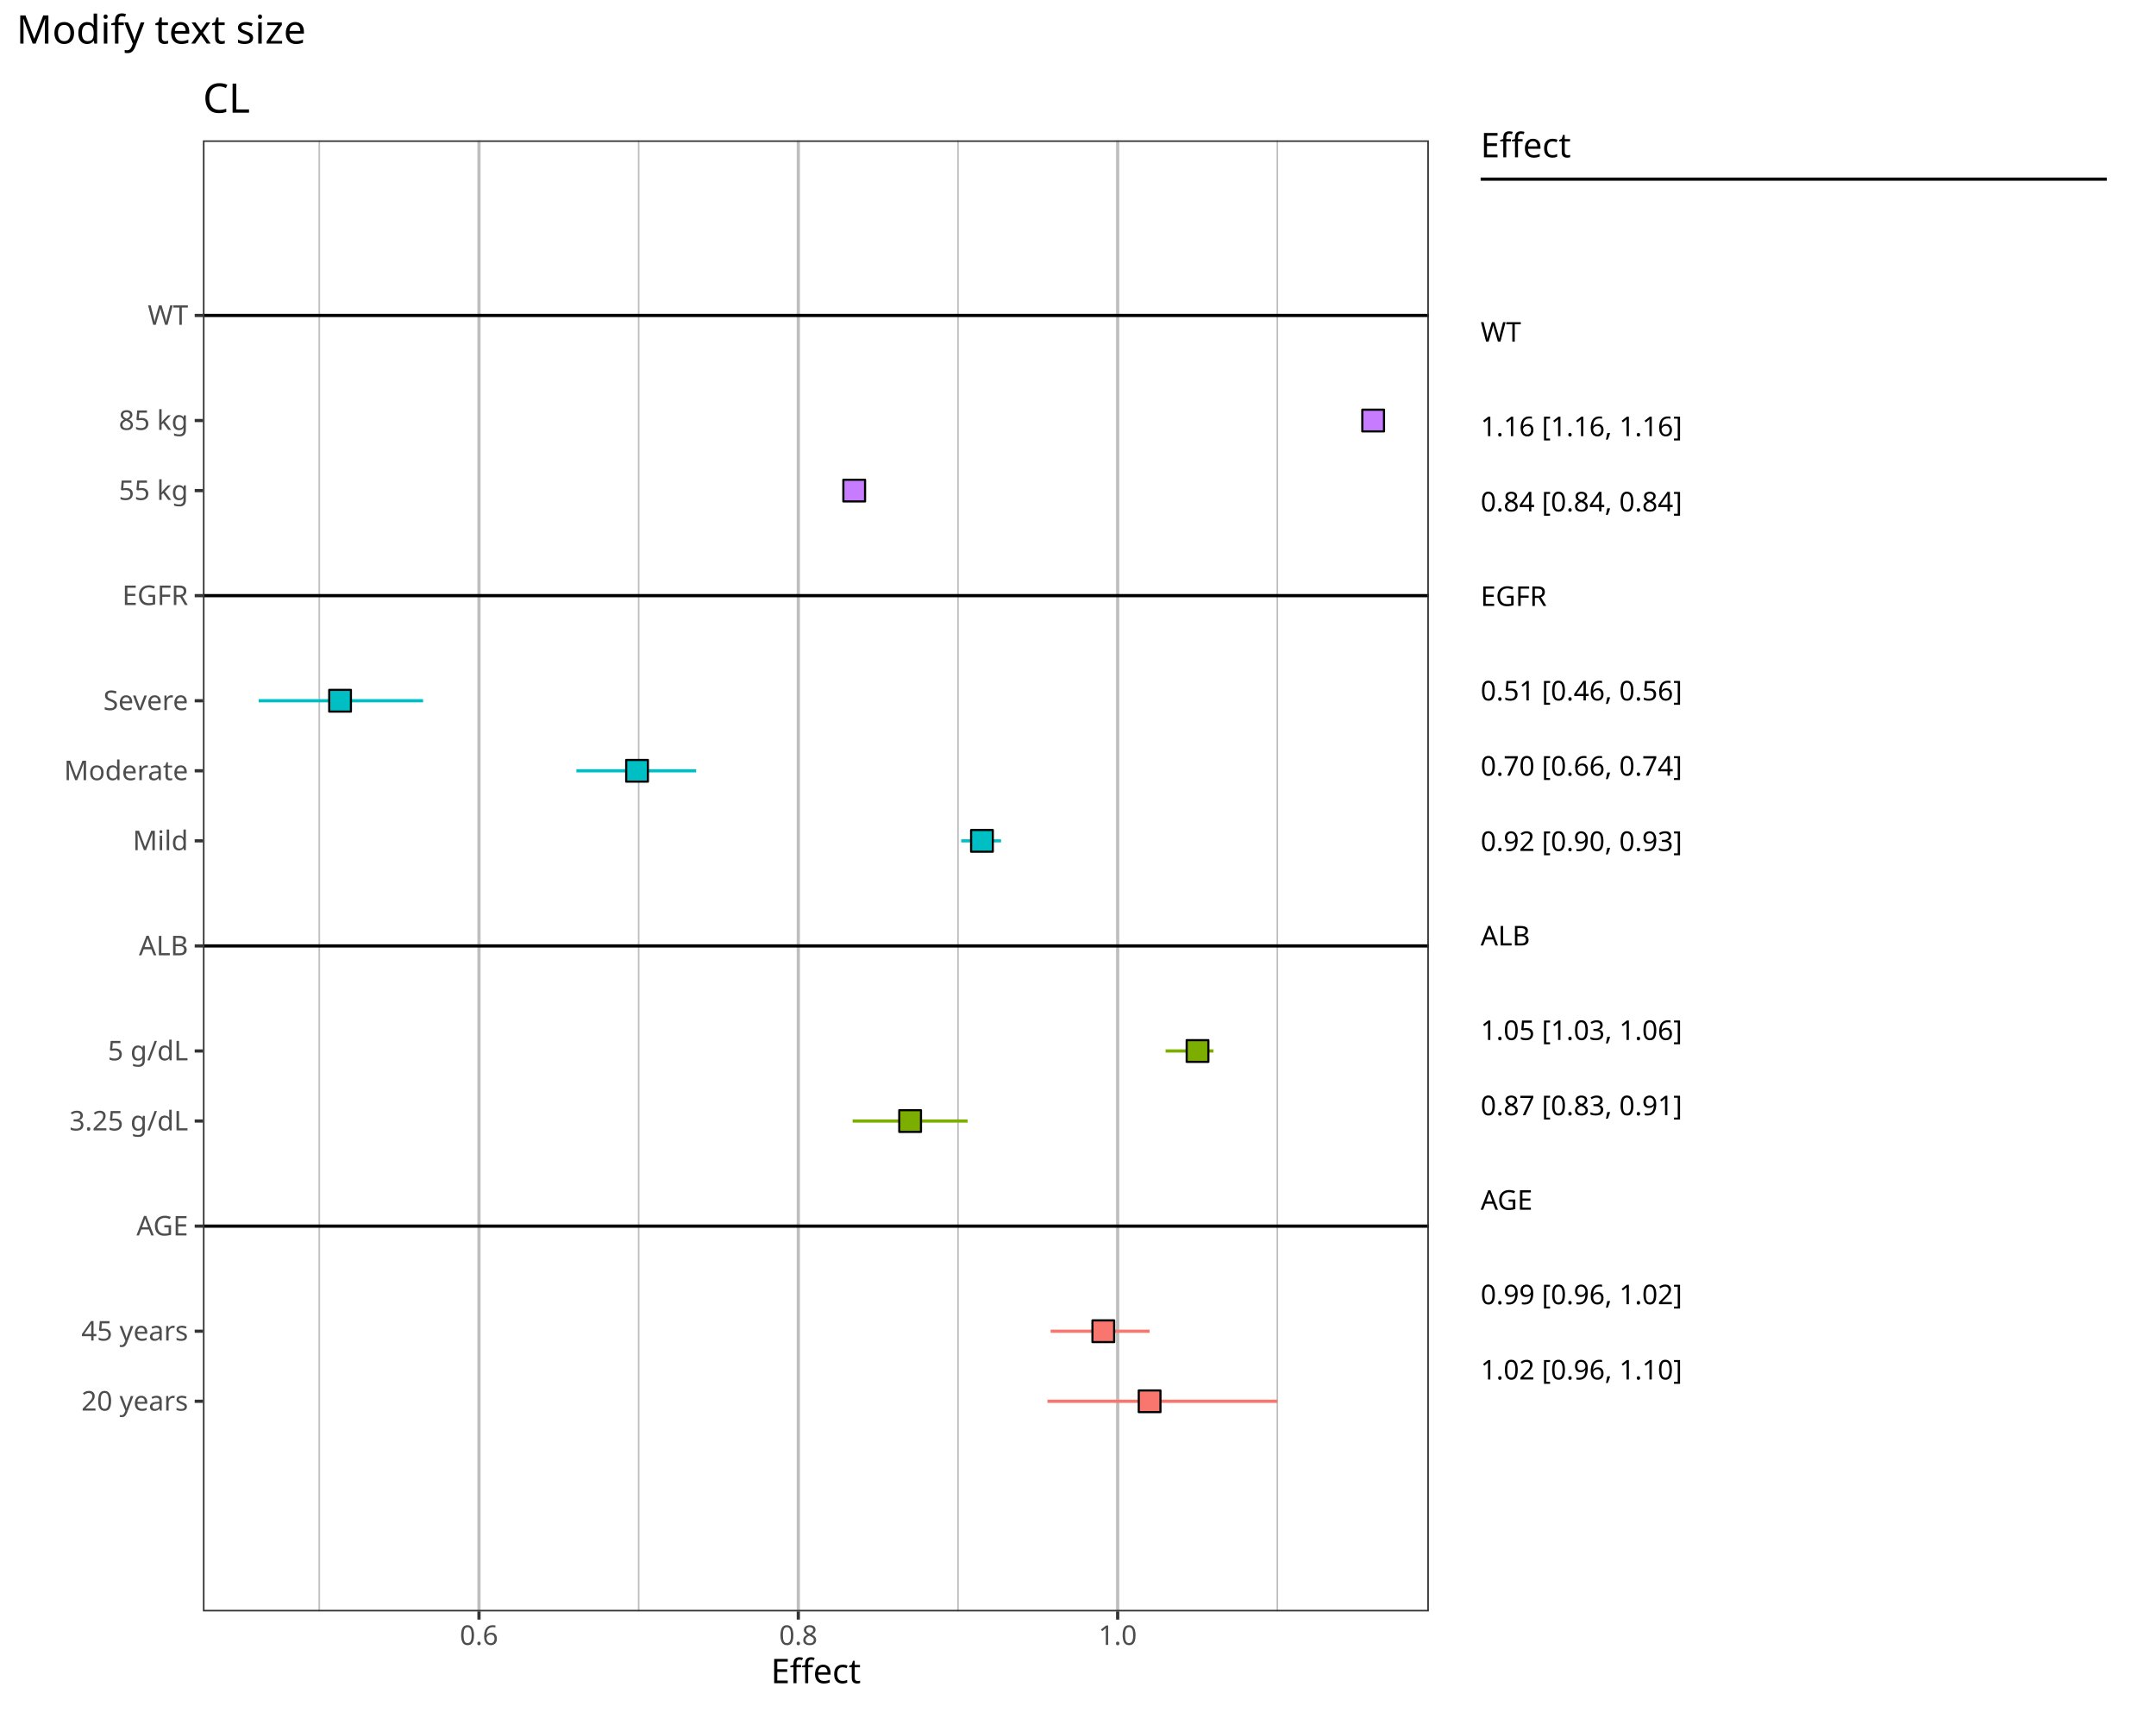
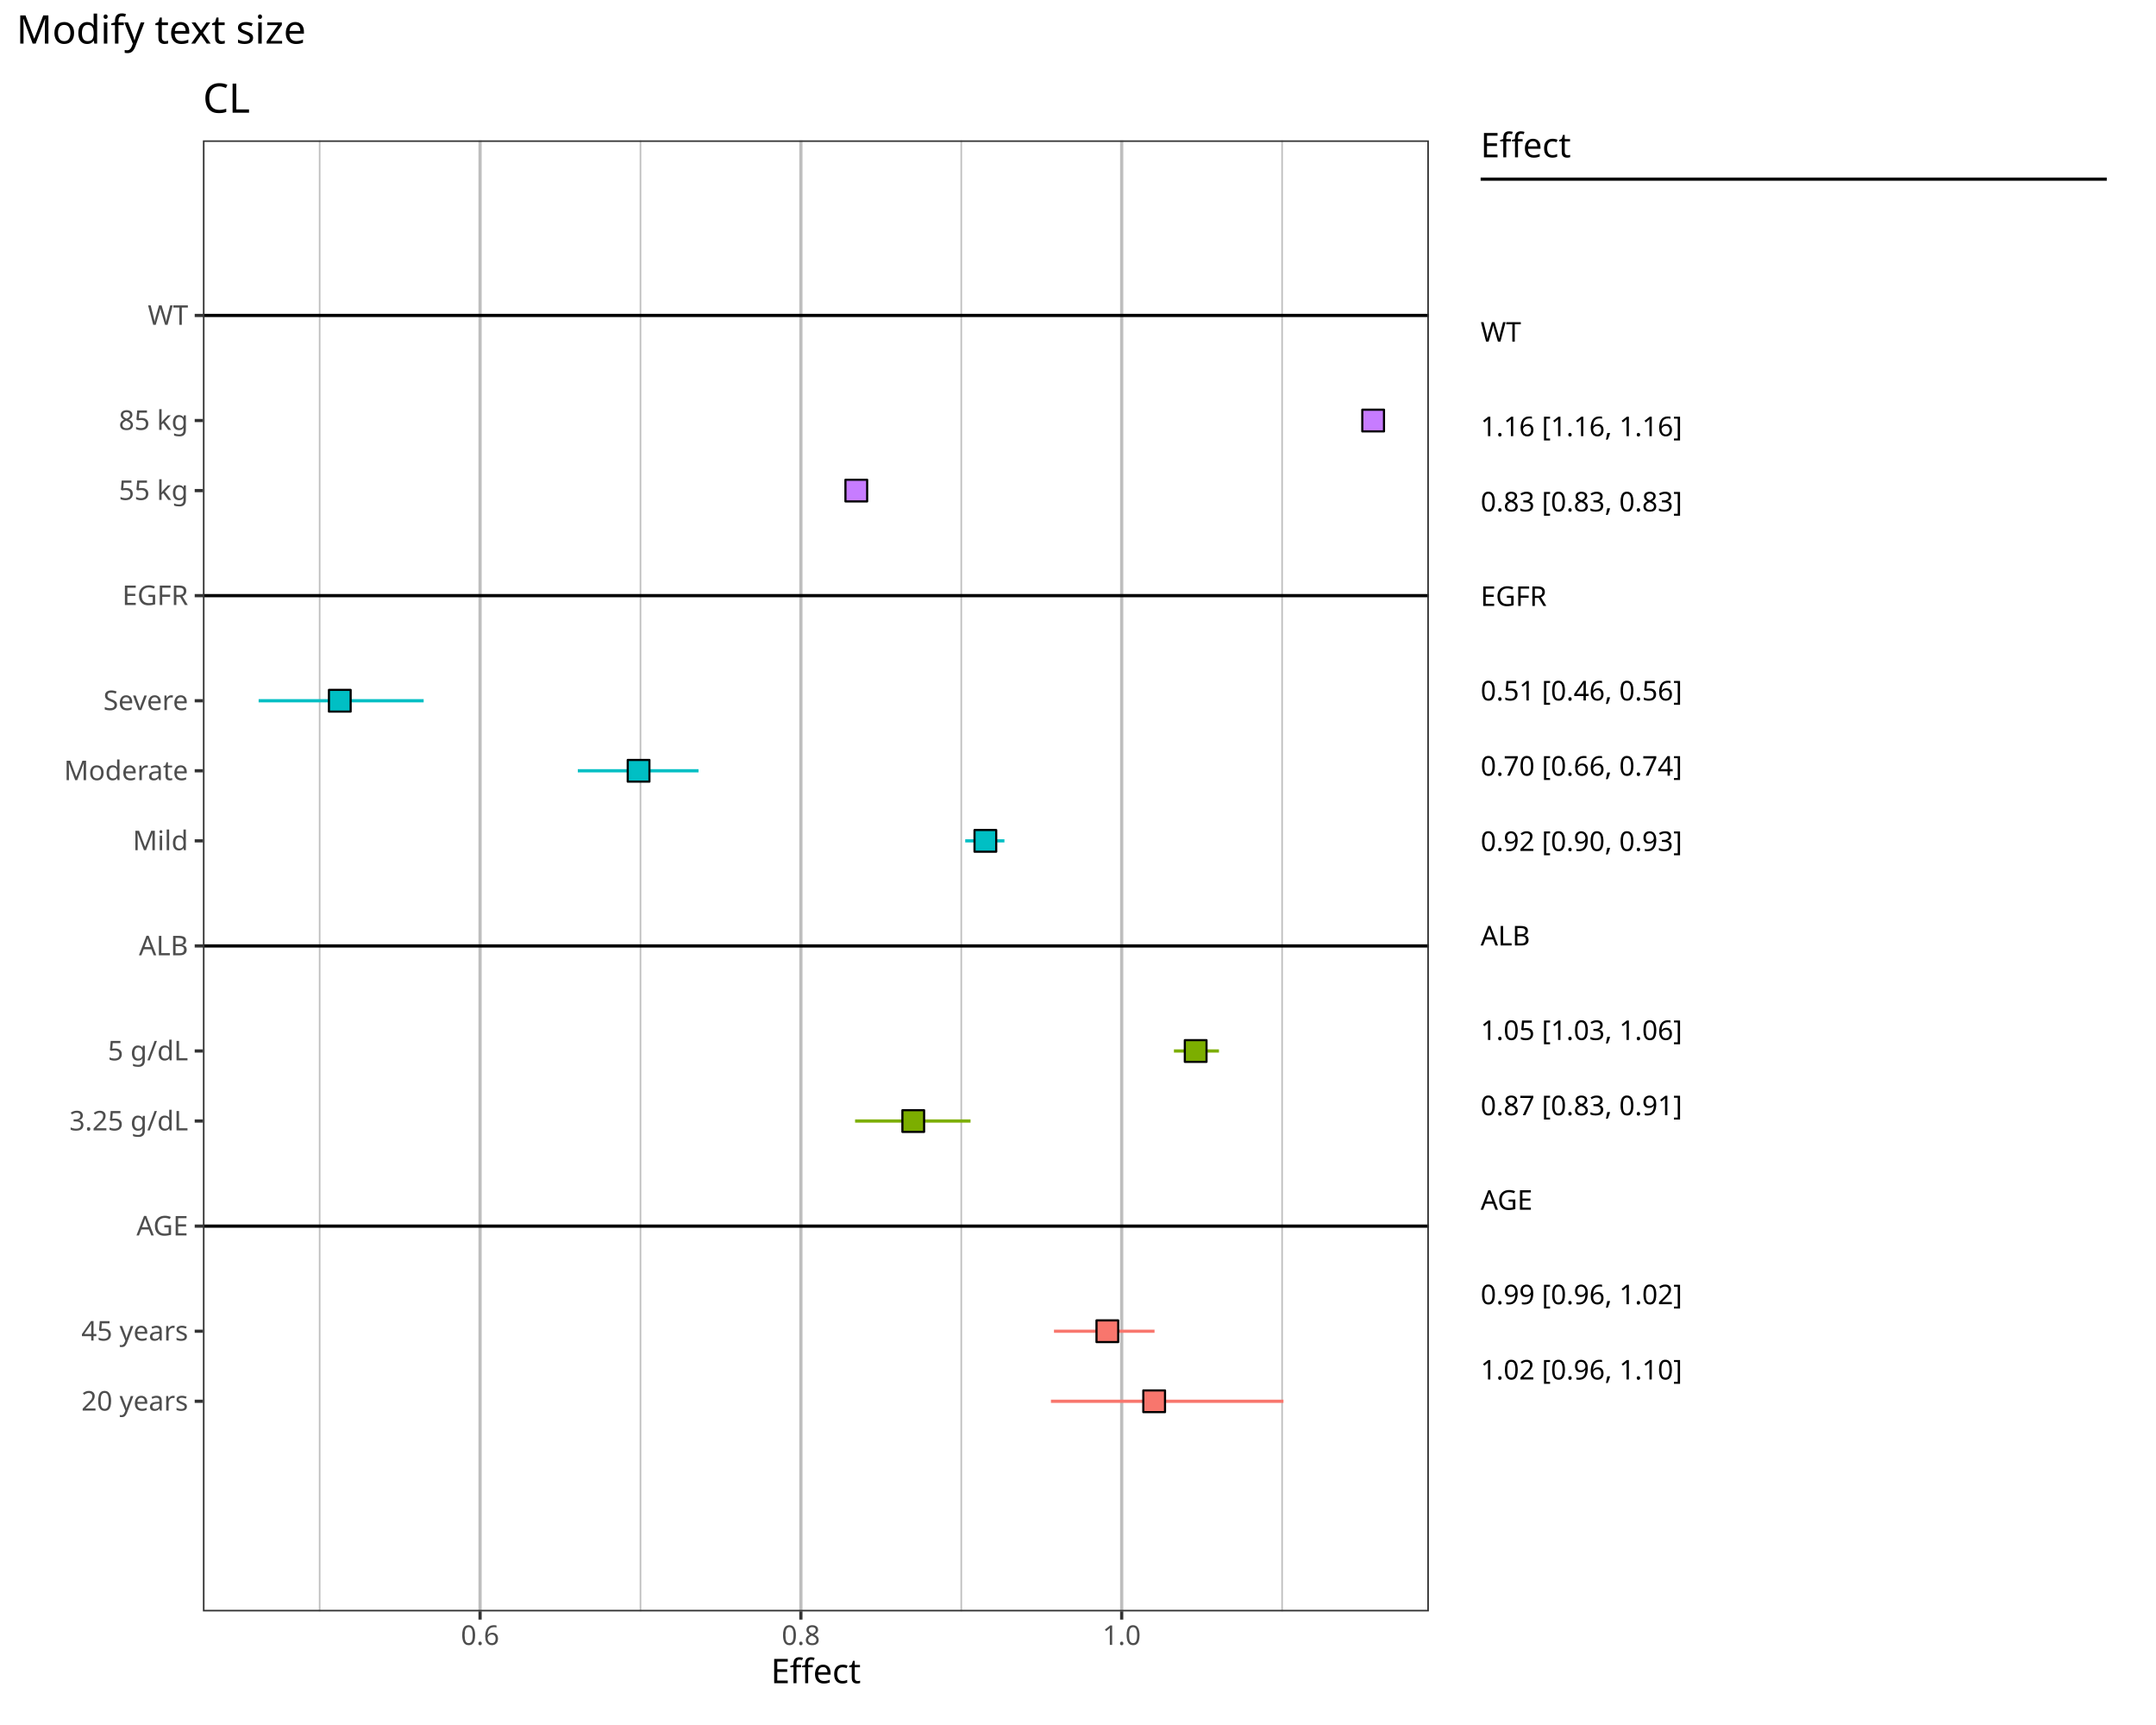
<svg xmlns="http://www.w3.org/2000/svg" class="svglite" data-engine-version="2.0" width="720.00pt" height="576.00pt" viewBox="0 0 720.00 576.00">
  <defs>
    <style type="text/css">
    .svglite line, .svglite polyline, .svglite polygon, .svglite path, .svglite rect, .svglite circle {
      fill: none;
      stroke: #000000;
      stroke-linecap: round;
      stroke-linejoin: round;
      stroke-miterlimit: 10.00;
    }
  </style>
  </defs>
  <rect width="100%" height="100%" style="stroke: none; fill: #FFFFFF;" />
  <defs>
    <clipPath id="cpMC4wMHw3MjAuMDB8MC4wMHw1NzYuMDA=">
      <rect x="0.00" y="0.00" width="720.00" height="576.00" />
    </clipPath>
  </defs>
  <g clip-path="url(#cpMC4wMHw3MjAuMDB8MC4wMHw1NzYuMDA=)">
    <rect x="0.00" y="0.00" width="720.00" height="576.00" style="stroke-width: 1.07; stroke: #FFFFFF; fill: #FFFFFF;" />
  </g>
  <defs>
    <clipPath id="cpNS40OHw3MTQuNTJ8MjIuNzh8NTcwLjUy">
      <rect x="5.48" y="22.78" width="709.04" height="547.74" />
    </clipPath>
  </defs>
  <g clip-path="url(#cpNS40OHw3MTQuNTJ8MjIuNzh8NTcwLjUy)">
</g>
  <g clip-path="url(#cpMC4wMHw3MjAuMDB8MC4wMHw1NzYuMDA=)">
</g>
  <defs>
    <clipPath id="cpNS40OHw0NzguMTd8MjIuNzh8NTcwLjUy">
      <rect x="5.48" y="22.78" width="472.69" height="547.74" />
    </clipPath>
  </defs>
  <g clip-path="url(#cpNS40OHw0NzguMTd8MjIuNzh8NTcwLjUy)">
    <rect x="5.48" y="22.78" width="472.69" height="547.74" style="stroke-width: 1.07; stroke: #FFFFFF; fill: #FFFFFF;" />
  </g>
  <g clip-path="url(#cpMC4wMHw3MjAuMDB8MC4wMHw1NzYuMDA=)">
</g>
  <defs>
    <clipPath id="cpNjcuNzZ8NDc3LjE4fDQ2Ljg2fDUzOC4wNw==">
      <rect x="67.76" y="46.86" width="409.42" height="491.22" />
    </clipPath>
  </defs>
  <g clip-path="url(#cpNjcuNzZ8NDc3LjE4fDQ2Ljg2fDUzOC4wNw==)">
    <rect x="67.76" y="46.86" width="409.42" height="491.22" style="stroke-width: 1.07; stroke: none; fill: #FFFFFF;" />
-     <polyline points="106.63,538.07 106.63,46.86 " style="stroke-width: 0.53; stroke: #BEBEBE; stroke-linecap: butt;" />
-     <polyline points="213.28,538.07 213.28,46.86 " style="stroke-width: 0.53; stroke: #BEBEBE; stroke-linecap: butt;" />
-     <polyline points="319.93,538.07 319.93,46.86 " style="stroke-width: 0.53; stroke: #BEBEBE; stroke-linecap: butt;" />
-     <polyline points="426.57,538.07 426.57,46.86 " style="stroke-width: 0.53; stroke: #BEBEBE; stroke-linecap: butt;" />
-     <polyline points="159.96,538.07 159.96,46.86 " style="stroke-width: 1.07; stroke: #BEBEBE; stroke-linecap: butt;" />
-     <polyline points="266.60,538.07 266.60,46.86 " style="stroke-width: 1.07; stroke: #BEBEBE; stroke-linecap: butt;" />
-     <polyline points="373.25,538.07 373.25,46.86 " style="stroke-width: 1.07; stroke: #BEBEBE; stroke-linecap: butt;" />
-     <line x1="-159.99" y1="538.07" x2="-159.99" y2="46.86" style="stroke-width: 1.07; stroke-dasharray: 1.42,4.27,5.69,4.27; stroke-linecap: butt;" />
-     <polyline points="426.57,467.90 426.57,467.90 " style="stroke-width: 1.07; stroke: #F8766D; stroke-linecap: butt;" />
-     <polyline points="426.57,467.90 349.79,467.90 " style="stroke-width: 1.07; stroke: #F8766D; stroke-linecap: butt;" />
-     <polyline points="349.79,467.90 349.79,467.90 " style="stroke-width: 1.07; stroke: #F8766D; stroke-linecap: butt;" />
-     <polyline points="383.91,444.51 383.91,444.51 " style="stroke-width: 1.07; stroke: #F8766D; stroke-linecap: butt;" />
-     <polyline points="383.91,444.51 350.85,444.51 " style="stroke-width: 1.07; stroke: #F8766D; stroke-linecap: butt;" />
-     <polyline points="350.85,444.51 350.85,444.51 " style="stroke-width: 1.07; stroke: #F8766D; stroke-linecap: butt;" />
-     <polyline points="323.13,374.33 323.13,374.33 " style="stroke-width: 1.07; stroke: #7CAE00; stroke-linecap: butt;" />
-     <polyline points="323.13,374.33 284.73,374.33 " style="stroke-width: 1.07; stroke: #7CAE00; stroke-linecap: butt;" />
-     <polyline points="284.73,374.33 284.73,374.33 " style="stroke-width: 1.07; stroke: #7CAE00; stroke-linecap: butt;" />
-     <polyline points="405.24,350.94 405.24,350.94 " style="stroke-width: 1.07; stroke: #7CAE00; stroke-linecap: butt;" />
-     <polyline points="405.24,350.94 389.25,350.94 " style="stroke-width: 1.07; stroke: #7CAE00; stroke-linecap: butt;" />
-     <polyline points="389.25,350.94 389.25,350.94 " style="stroke-width: 1.07; stroke: #7CAE00; stroke-linecap: butt;" />
-     <polyline points="334.32,280.77 334.32,280.77 " style="stroke-width: 1.07; stroke: #00BFC4; stroke-linecap: butt;" />
-     <polyline points="334.32,280.77 320.99,280.77 " style="stroke-width: 1.07; stroke: #00BFC4; stroke-linecap: butt;" />
-     <polyline points="320.99,280.77 320.99,280.77 " style="stroke-width: 1.07; stroke: #00BFC4; stroke-linecap: butt;" />
-     <polyline points="232.48,257.38 232.48,257.38 " style="stroke-width: 1.07; stroke: #00BFC4; stroke-linecap: butt;" />
-     <polyline points="232.48,257.38 192.48,257.38 " style="stroke-width: 1.07; stroke: #00BFC4; stroke-linecap: butt;" />
-     <polyline points="192.48,257.38 192.48,257.38 " style="stroke-width: 1.07; stroke: #00BFC4; stroke-linecap: butt;" />
-     <polyline points="141.29,233.99 141.29,233.99 " style="stroke-width: 1.07; stroke: #00BFC4; stroke-linecap: butt;" />
-     <polyline points="141.29,233.99 86.37,233.99 " style="stroke-width: 1.07; stroke: #00BFC4; stroke-linecap: butt;" />
+     <polyline points="106.75,538.07 106.75,46.86 " style="stroke-width: 0.53; stroke: #BEBEBE; stroke-linecap: butt;" />
+     <polyline points="213.89,538.07 213.89,46.86 " style="stroke-width: 0.53; stroke: #BEBEBE; stroke-linecap: butt;" />
+     <polyline points="321.02,538.07 321.02,46.86 " style="stroke-width: 0.53; stroke: #BEBEBE; stroke-linecap: butt;" />
+     <polyline points="428.16,538.07 428.16,46.86 " style="stroke-width: 0.53; stroke: #BEBEBE; stroke-linecap: butt;" />
+     <polyline points="160.32,538.07 160.32,46.86 " style="stroke-width: 1.07; stroke: #BEBEBE; stroke-linecap: butt;" />
+     <polyline points="267.46,538.07 267.46,46.86 " style="stroke-width: 1.07; stroke: #BEBEBE; stroke-linecap: butt;" />
+     <polyline points="374.59,538.07 374.59,46.86 " style="stroke-width: 1.07; stroke: #BEBEBE; stroke-linecap: butt;" />
+     <line x1="-161.10" y1="538.07" x2="-161.10" y2="46.86" style="stroke-width: 1.07; stroke-dasharray: 1.42,4.27,5.69,4.27; stroke-linecap: butt;" />
+     <polyline points="428.61,467.90 428.61,467.90 " style="stroke-width: 1.07; stroke: #F8766D; stroke-linecap: butt;" />
+     <polyline points="428.61,467.90 350.96,467.90 " style="stroke-width: 1.07; stroke: #F8766D; stroke-linecap: butt;" />
+     <polyline points="350.96,467.90 350.96,467.90 " style="stroke-width: 1.07; stroke: #F8766D; stroke-linecap: butt;" />
+     <polyline points="385.56,444.51 385.56,444.51 " style="stroke-width: 1.07; stroke: #F8766D; stroke-linecap: butt;" />
+     <polyline points="385.56,444.51 351.98,444.51 " style="stroke-width: 1.07; stroke: #F8766D; stroke-linecap: butt;" />
+     <polyline points="351.98,444.51 351.98,444.51 " style="stroke-width: 1.07; stroke: #F8766D; stroke-linecap: butt;" />
+     <polyline points="324.11,374.33 324.11,374.33 " style="stroke-width: 1.07; stroke: #7CAE00; stroke-linecap: butt;" />
+     <polyline points="324.11,374.33 285.56,374.33 " style="stroke-width: 1.07; stroke: #7CAE00; stroke-linecap: butt;" />
+     <polyline points="285.56,374.33 285.56,374.33 " style="stroke-width: 1.07; stroke: #7CAE00; stroke-linecap: butt;" />
+     <polyline points="407.07,350.94 407.07,350.94 " style="stroke-width: 1.07; stroke: #7CAE00; stroke-linecap: butt;" />
+     <polyline points="407.07,350.94 392.04,350.94 " style="stroke-width: 1.07; stroke: #7CAE00; stroke-linecap: butt;" />
+     <polyline points="392.04,350.94 392.04,350.94 " style="stroke-width: 1.07; stroke: #7CAE00; stroke-linecap: butt;" />
+     <polyline points="335.43,280.77 335.43,280.77 " style="stroke-width: 1.07; stroke: #00BFC4; stroke-linecap: butt;" />
+     <polyline points="335.43,280.77 322.34,280.77 " style="stroke-width: 1.07; stroke: #00BFC4; stroke-linecap: butt;" />
+     <polyline points="322.34,280.77 322.34,280.77 " style="stroke-width: 1.07; stroke: #00BFC4; stroke-linecap: butt;" />
+     <polyline points="233.27,257.38 233.27,257.38 " style="stroke-width: 1.07; stroke: #00BFC4; stroke-linecap: butt;" />
+     <polyline points="233.27,257.38 192.96,257.38 " style="stroke-width: 1.07; stroke: #00BFC4; stroke-linecap: butt;" />
+     <polyline points="192.96,257.38 192.96,257.38 " style="stroke-width: 1.07; stroke: #00BFC4; stroke-linecap: butt;" />
+     <polyline points="141.48,233.99 141.48,233.99 " style="stroke-width: 1.07; stroke: #00BFC4; stroke-linecap: butt;" />
+     <polyline points="141.48,233.99 86.37,233.99 " style="stroke-width: 1.07; stroke: #00BFC4; stroke-linecap: butt;" />
    <polyline points="86.37,233.99 86.37,233.99 " style="stroke-width: 1.07; stroke: #00BFC4; stroke-linecap: butt;" />
-     <polyline points="285.27,163.81 285.27,163.81 " style="stroke-width: 1.07; stroke: #C77CFF; stroke-linecap: butt;" />
-     <polyline points="285.27,163.81 285.27,163.81 " style="stroke-width: 1.07; stroke: #C77CFF; stroke-linecap: butt;" />
-     <polyline points="285.27,163.81 285.27,163.81 " style="stroke-width: 1.07; stroke: #C77CFF; stroke-linecap: butt;" />
+     <polyline points="285.96,163.81 285.96,163.81 " style="stroke-width: 1.07; stroke: #C77CFF; stroke-linecap: butt;" />
+     <polyline points="285.96,163.81 285.96,163.81 " style="stroke-width: 1.07; stroke: #C77CFF; stroke-linecap: butt;" />
+     <polyline points="285.96,163.81 285.96,163.81 " style="stroke-width: 1.07; stroke: #C77CFF; stroke-linecap: butt;" />
    <polyline points="458.57,140.42 458.57,140.42 " style="stroke-width: 1.07; stroke: #C77CFF; stroke-linecap: butt;" />
    <polyline points="458.57,140.42 458.57,140.42 " style="stroke-width: 1.07; stroke: #C77CFF; stroke-linecap: butt;" />
    <polyline points="458.57,140.42 458.57,140.42 " style="stroke-width: 1.07; stroke: #C77CFF; stroke-linecap: butt;" />
-     <rect x="380.29" y="464.28" width="7.25" height="7.25" style="stroke-width: 0.71; fill: #F8766D;" />
-     <rect x="364.83" y="440.89" width="7.25" height="7.25" style="stroke-width: 0.71; fill: #F8766D;" />
-     <rect x="300.31" y="370.71" width="7.25" height="7.25" style="stroke-width: 0.71; fill: #7CAE00;" />
-     <rect x="396.29" y="347.32" width="7.25" height="7.25" style="stroke-width: 0.71; fill: #7CAE00;" />
-     <rect x="324.30" y="277.15" width="7.25" height="7.25" style="stroke-width: 0.71; fill: #00BFC4;" />
-     <rect x="209.12" y="253.75" width="7.25" height="7.25" style="stroke-width: 0.71; fill: #00BFC4;" />
-     <rect x="109.94" y="230.36" width="7.25" height="7.25" style="stroke-width: 0.71; fill: #00BFC4;" />
-     <rect x="281.64" y="160.19" width="7.25" height="7.25" style="stroke-width: 0.71; fill: #C77CFF;" />
+     <rect x="381.81" y="464.28" width="7.25" height="7.25" style="stroke-width: 0.71; fill: #F8766D;" />
+     <rect x="366.18" y="440.89" width="7.25" height="7.25" style="stroke-width: 0.71; fill: #F8766D;" />
+     <rect x="301.36" y="370.71" width="7.25" height="7.25" style="stroke-width: 0.71; fill: #7CAE00;" />
+     <rect x="395.67" y="347.32" width="7.25" height="7.25" style="stroke-width: 0.71; fill: #7CAE00;" />
+     <rect x="325.44" y="277.15" width="7.25" height="7.25" style="stroke-width: 0.71; fill: #00BFC4;" />
+     <rect x="209.63" y="253.75" width="7.25" height="7.25" style="stroke-width: 0.71; fill: #00BFC4;" />
+     <rect x="109.85" y="230.36" width="7.25" height="7.25" style="stroke-width: 0.71; fill: #00BFC4;" />
+     <rect x="282.34" y="160.19" width="7.25" height="7.25" style="stroke-width: 0.71; fill: #C77CFF;" />
    <rect x="454.94" y="136.80" width="7.25" height="7.25" style="stroke-width: 0.71; fill: #C77CFF;" />
-     <polygon points="-159.99,409.42 -159.99,402.40 -159.99,409.42 -159.99,416.44 " style="stroke-width: 0.21; fill: #08306B;" />
-     <polygon points="-159.99,315.86 -159.99,308.84 -159.99,315.86 -159.99,322.87 " style="stroke-width: 0.21; fill: #08306B;" />
-     <polygon points="-159.99,198.90 -159.99,191.88 -159.99,198.90 -159.99,205.92 " style="stroke-width: 0.21; fill: #08306B;" />
-     <polygon points="-159.99,105.33 -159.99,98.32 -159.99,105.33 -159.99,112.35 " style="stroke-width: 0.21; fill: #08306B;" />
+     <polygon points="-161.10,409.42 -161.10,402.40 -161.10,409.42 -161.10,416.44 " style="stroke-width: 0.21; fill: #08306B;" />
+     <polygon points="-161.10,315.86 -161.10,308.84 -161.10,315.86 -161.10,322.87 " style="stroke-width: 0.21; fill: #08306B;" />
+     <polygon points="-161.10,198.90 -161.10,191.88 -161.10,198.90 -161.10,205.92 " style="stroke-width: 0.21; fill: #08306B;" />
+     <polygon points="-161.10,105.33 -161.10,98.32 -161.10,105.33 -161.10,112.35 " style="stroke-width: 0.21; fill: #08306B;" />
    <line x1="67.76" y1="105.33" x2="477.18" y2="105.33" style="stroke-width: 1.07; stroke-linecap: butt;" />
    <line x1="67.76" y1="198.90" x2="477.18" y2="198.90" style="stroke-width: 1.07; stroke-linecap: butt;" />
    <line x1="67.76" y1="315.86" x2="477.18" y2="315.86" style="stroke-width: 1.07; stroke-linecap: butt;" />
    <line x1="67.76" y1="409.42" x2="477.18" y2="409.42" style="stroke-width: 1.07; stroke-linecap: butt;" />
    <rect x="67.76" y="46.86" width="409.42" height="491.22" style="stroke-width: 1.07; stroke: #333333;" />
  </g>
  <g clip-path="url(#cpMC4wMHw3MjAuMDB8MC4wMHw1NzYuMDA=)">
    <text x="62.83" y="108.46" text-anchor="end" style="font-size: 9.07px; fill: #4D4D4D; font-family: sans;" textLength="14.10px" lengthAdjust="spacingAndGlyphs">WT</text>
    <text x="62.83" y="143.54" text-anchor="end" style="font-size: 9.07px; fill: #4D4D4D; font-family: sans;" textLength="22.19px" lengthAdjust="spacingAndGlyphs">85 kg</text>
    <text x="62.83" y="166.93" text-anchor="end" style="font-size: 9.07px; fill: #4D4D4D; font-family: sans;" textLength="22.19px" lengthAdjust="spacingAndGlyphs">55 kg</text>
    <text x="62.83" y="202.02" text-anchor="end" style="font-size: 9.07px; fill: #4D4D4D; font-family: sans;" textLength="25.20px" lengthAdjust="spacingAndGlyphs">EGFR</text>
    <text x="62.83" y="237.11" text-anchor="end" style="font-size: 9.07px; fill: #4D4D4D; font-family: sans;" textLength="28.75px" lengthAdjust="spacingAndGlyphs">Severe</text>
    <text x="62.83" y="260.50" text-anchor="end" style="font-size: 9.07px; fill: #4D4D4D; font-family: sans;" textLength="38.33px" lengthAdjust="spacingAndGlyphs">Moderate</text>
    <text x="62.83" y="283.89" text-anchor="end" style="font-size: 9.07px; fill: #4D4D4D; font-family: sans;" textLength="16.63px" lengthAdjust="spacingAndGlyphs">Mild</text>
    <text x="62.83" y="318.98" text-anchor="end" style="font-size: 9.07px; fill: #4D4D4D; font-family: sans;" textLength="17.15px" lengthAdjust="spacingAndGlyphs">ALB</text>
    <text x="62.83" y="354.06" text-anchor="end" style="font-size: 9.07px; fill: #4D4D4D; font-family: sans;" textLength="25.22px" lengthAdjust="spacingAndGlyphs">5 g/dL</text>
    <text x="62.83" y="377.46" text-anchor="end" style="font-size: 9.07px; fill: #4D4D4D; font-family: sans;" textLength="37.83px" lengthAdjust="spacingAndGlyphs">3.25 g/dL</text>
    <text x="62.83" y="412.54" text-anchor="end" style="font-size: 9.07px; fill: #4D4D4D; font-family: sans;" textLength="19.16px" lengthAdjust="spacingAndGlyphs">AGE</text>
    <text x="62.83" y="447.63" text-anchor="end" style="font-size: 9.07px; fill: #4D4D4D; font-family: sans;" textLength="34.80px" lengthAdjust="spacingAndGlyphs">45 years</text>
    <text x="62.83" y="471.02" text-anchor="end" style="font-size: 9.07px; fill: #4D4D4D; font-family: sans;" textLength="34.80px" lengthAdjust="spacingAndGlyphs">20 years</text>
    <polyline points="65.02,105.33 67.76,105.33 " style="stroke-width: 1.07; stroke: #333333; stroke-linecap: butt;" />
    <polyline points="65.02,140.42 67.76,140.42 " style="stroke-width: 1.07; stroke: #333333; stroke-linecap: butt;" />
    <polyline points="65.02,163.81 67.76,163.81 " style="stroke-width: 1.07; stroke: #333333; stroke-linecap: butt;" />
    <polyline points="65.02,198.90 67.76,198.90 " style="stroke-width: 1.07; stroke: #333333; stroke-linecap: butt;" />
    <polyline points="65.02,233.99 67.76,233.99 " style="stroke-width: 1.07; stroke: #333333; stroke-linecap: butt;" />
    <polyline points="65.02,257.38 67.76,257.38 " style="stroke-width: 1.07; stroke: #333333; stroke-linecap: butt;" />
    <polyline points="65.02,280.77 67.76,280.77 " style="stroke-width: 1.07; stroke: #333333; stroke-linecap: butt;" />
    <polyline points="65.02,315.86 67.76,315.86 " style="stroke-width: 1.07; stroke: #333333; stroke-linecap: butt;" />
    <polyline points="65.02,350.94 67.76,350.94 " style="stroke-width: 1.07; stroke: #333333; stroke-linecap: butt;" />
    <polyline points="65.02,374.33 67.76,374.33 " style="stroke-width: 1.07; stroke: #333333; stroke-linecap: butt;" />
    <polyline points="65.02,409.42 67.76,409.42 " style="stroke-width: 1.07; stroke: #333333; stroke-linecap: butt;" />
    <polyline points="65.02,444.51 67.76,444.51 " style="stroke-width: 1.07; stroke: #333333; stroke-linecap: butt;" />
    <polyline points="65.02,467.90 67.76,467.90 " style="stroke-width: 1.07; stroke: #333333; stroke-linecap: butt;" />
-     <polyline points="159.96,540.81 159.96,538.07 " style="stroke-width: 1.07; stroke: #333333; stroke-linecap: butt;" />
-     <polyline points="266.60,540.81 266.60,538.07 " style="stroke-width: 1.07; stroke: #333333; stroke-linecap: butt;" />
-     <polyline points="373.25,540.81 373.25,538.07 " style="stroke-width: 1.07; stroke: #333333; stroke-linecap: butt;" />
-     <text x="159.96" y="549.25" text-anchor="middle" style="font-size: 9.07px; fill: #4D4D4D; font-family: sans;" textLength="12.61px" lengthAdjust="spacingAndGlyphs">0.6</text>
-     <text x="266.60" y="549.25" text-anchor="middle" style="font-size: 9.07px; fill: #4D4D4D; font-family: sans;" textLength="12.61px" lengthAdjust="spacingAndGlyphs">0.8</text>
-     <text x="373.25" y="549.25" text-anchor="middle" style="font-size: 9.07px; fill: #4D4D4D; font-family: sans;" textLength="12.61px" lengthAdjust="spacingAndGlyphs">1.0</text>
+     <polyline points="160.32,540.81 160.32,538.07 " style="stroke-width: 1.07; stroke: #333333; stroke-linecap: butt;" />
+     <polyline points="267.46,540.81 267.46,538.07 " style="stroke-width: 1.07; stroke: #333333; stroke-linecap: butt;" />
+     <polyline points="374.59,540.81 374.59,538.07 " style="stroke-width: 1.07; stroke: #333333; stroke-linecap: butt;" />
+     <text x="160.32" y="549.25" text-anchor="middle" style="font-size: 9.07px; fill: #4D4D4D; font-family: sans;" textLength="12.61px" lengthAdjust="spacingAndGlyphs">0.6</text>
+     <text x="267.46" y="549.25" text-anchor="middle" style="font-size: 9.07px; fill: #4D4D4D; font-family: sans;" textLength="12.61px" lengthAdjust="spacingAndGlyphs">0.8</text>
+     <text x="374.59" y="549.25" text-anchor="middle" style="font-size: 9.07px; fill: #4D4D4D; font-family: sans;" textLength="12.61px" lengthAdjust="spacingAndGlyphs">1.0</text>
    <text x="272.47" y="562.04" text-anchor="middle" style="font-size: 11.34px; font-family: sans;" textLength="29.00px" lengthAdjust="spacingAndGlyphs">Effect</text>
    <text x="67.76" y="37.63" style="font-size: 13.61px; font-family: sans;" textLength="17.40px" lengthAdjust="spacingAndGlyphs">CL</text>
  </g>
  <defs>
    <clipPath id="cpNDc4LjE3fDcxNC41MnwyMi43OHw1NzAuNTI=">
      <rect x="478.17" y="22.78" width="236.35" height="547.74" />
    </clipPath>
  </defs>
  <g clip-path="url(#cpNDc4LjE3fDcxNC41MnwyMi43OHw1NzAuNTI=)">
    <rect x="478.17" y="22.78" width="236.35" height="547.74" style="stroke-width: 1.07; stroke: #FFFFFF; fill: #FFFFFF;" />
  </g>
  <g clip-path="url(#cpMC4wMHw3MjAuMDB8MC4wMHw1NzYuMDA=)">
</g>
  <defs>
    <clipPath id="cpNDk0LjQ2fDcwMy41NnwyOC4yNnw1MzguMDc=">
      <rect x="494.46" y="28.26" width="209.11" height="509.81" />
    </clipPath>
  </defs>
  <g clip-path="url(#cpNDk0LjQ2fDcwMy41NnwyOC4yNnw1MzguMDc=)">
    <rect x="494.46" y="28.26" width="209.11" height="509.81" style="stroke-width: 1.07; stroke: none; fill: #FFFFFF;" />
    <text x="494.46" y="114.08" style="font-size: 9.10px; font-family: sans;" textLength="14.15px" lengthAdjust="spacingAndGlyphs">WT</text>
    <text x="494.46" y="145.64" style="font-size: 9.10px; font-family: sans;" textLength="65.81px" lengthAdjust="spacingAndGlyphs">1.16 [1.16, 1.16]</text>
-     <text x="494.46" y="170.77" style="font-size: 9.10px; font-family: sans;" textLength="65.81px" lengthAdjust="spacingAndGlyphs">0.84 [0.84, 0.84]</text>
+     <text x="494.46" y="170.77" style="font-size: 9.10px; font-family: sans;" textLength="65.81px" lengthAdjust="spacingAndGlyphs">0.83 [0.83, 0.83]</text>
    <text x="494.46" y="202.33" style="font-size: 9.10px; font-family: sans;" textLength="25.30px" lengthAdjust="spacingAndGlyphs">EGFR</text>
    <text x="494.46" y="233.89" style="font-size: 9.10px; font-family: sans;" textLength="65.81px" lengthAdjust="spacingAndGlyphs">0.51 [0.46, 0.56]</text>
    <text x="494.46" y="259.01" style="font-size: 9.10px; font-family: sans;" textLength="65.81px" lengthAdjust="spacingAndGlyphs">0.70 [0.66, 0.74]</text>
    <text x="494.46" y="284.14" style="font-size: 9.10px; font-family: sans;" textLength="65.81px" lengthAdjust="spacingAndGlyphs">0.92 [0.90, 0.93]</text>
    <text x="494.46" y="315.70" style="font-size: 9.10px; font-family: sans;" textLength="17.21px" lengthAdjust="spacingAndGlyphs">ALB</text>
    <text x="494.46" y="347.26" style="font-size: 9.10px; font-family: sans;" textLength="65.81px" lengthAdjust="spacingAndGlyphs">1.05 [1.03, 1.06]</text>
    <text x="494.46" y="372.39" style="font-size: 9.10px; font-family: sans;" textLength="65.81px" lengthAdjust="spacingAndGlyphs">0.87 [0.83, 0.91]</text>
    <text x="494.46" y="403.95" style="font-size: 9.10px; font-family: sans;" textLength="19.23px" lengthAdjust="spacingAndGlyphs">AGE</text>
    <text x="494.46" y="435.50" style="font-size: 9.10px; font-family: sans;" textLength="65.81px" lengthAdjust="spacingAndGlyphs">0.99 [0.96, 1.02]</text>
    <text x="494.46" y="460.63" style="font-size: 9.10px; font-family: sans;" textLength="65.81px" lengthAdjust="spacingAndGlyphs">1.02 [0.96, 1.10]</text>
    <text x="494.46" y="52.54" style="font-size: 11.38px; font-family: sans;" textLength="29.10px" lengthAdjust="spacingAndGlyphs">Effect</text>
    <line x1="494.46" y1="59.82" x2="703.56" y2="59.82" style="stroke-width: 1.07; stroke-linecap: butt;" />
  </g>
  <g clip-path="url(#cpMC4wMHw3MjAuMDB8MC4wMHw1NzYuMDA=)">
    <polyline points="494.46,538.07 703.56,538.07 " style="stroke-width: 1.07; stroke: #FFFFFF; stroke-linecap: butt;" />
    <polyline points="494.46,540.81 494.46,538.07 " style="stroke-width: 1.07; stroke: #FFFFFF; stroke-linecap: butt;" />
    <polyline points="543.66,540.81 543.66,538.07 " style="stroke-width: 1.07; stroke: #FFFFFF; stroke-linecap: butt;" />
    <polyline points="592.86,540.81 592.86,538.07 " style="stroke-width: 1.07; stroke: #FFFFFF; stroke-linecap: butt;" />
    <polyline points="642.06,540.81 642.06,538.07 " style="stroke-width: 1.07; stroke: #FFFFFF; stroke-linecap: butt;" />
    <polyline points="691.26,540.81 691.26,538.07 " style="stroke-width: 1.07; stroke: #FFFFFF; stroke-linecap: butt;" />
    <text x="494.46" y="549.25" text-anchor="middle" style="font-size: 9.07px; fill: #FFFFFF; font-family: sans;" textLength="17.66px" lengthAdjust="spacingAndGlyphs">1.00</text>
    <text x="543.66" y="549.25" text-anchor="middle" style="font-size: 9.07px; fill: #FFFFFF; font-family: sans;" textLength="17.66px" lengthAdjust="spacingAndGlyphs">1.04</text>
    <text x="592.86" y="549.25" text-anchor="middle" style="font-size: 9.07px; fill: #FFFFFF; font-family: sans;" textLength="17.66px" lengthAdjust="spacingAndGlyphs">1.08</text>
    <text x="642.06" y="549.25" text-anchor="middle" style="font-size: 9.07px; fill: #FFFFFF; font-family: sans;" textLength="17.66px" lengthAdjust="spacingAndGlyphs">1.12</text>
    <text x="691.26" y="549.25" text-anchor="middle" style="font-size: 9.07px; fill: #FFFFFF; font-family: sans;" textLength="17.66px" lengthAdjust="spacingAndGlyphs">1.16</text>
    <text x="5.48" y="14.56" style="font-size: 13.20px; font-family: sans;" textLength="90.98px" lengthAdjust="spacingAndGlyphs">Modify text size</text>
  </g>
</svg>
